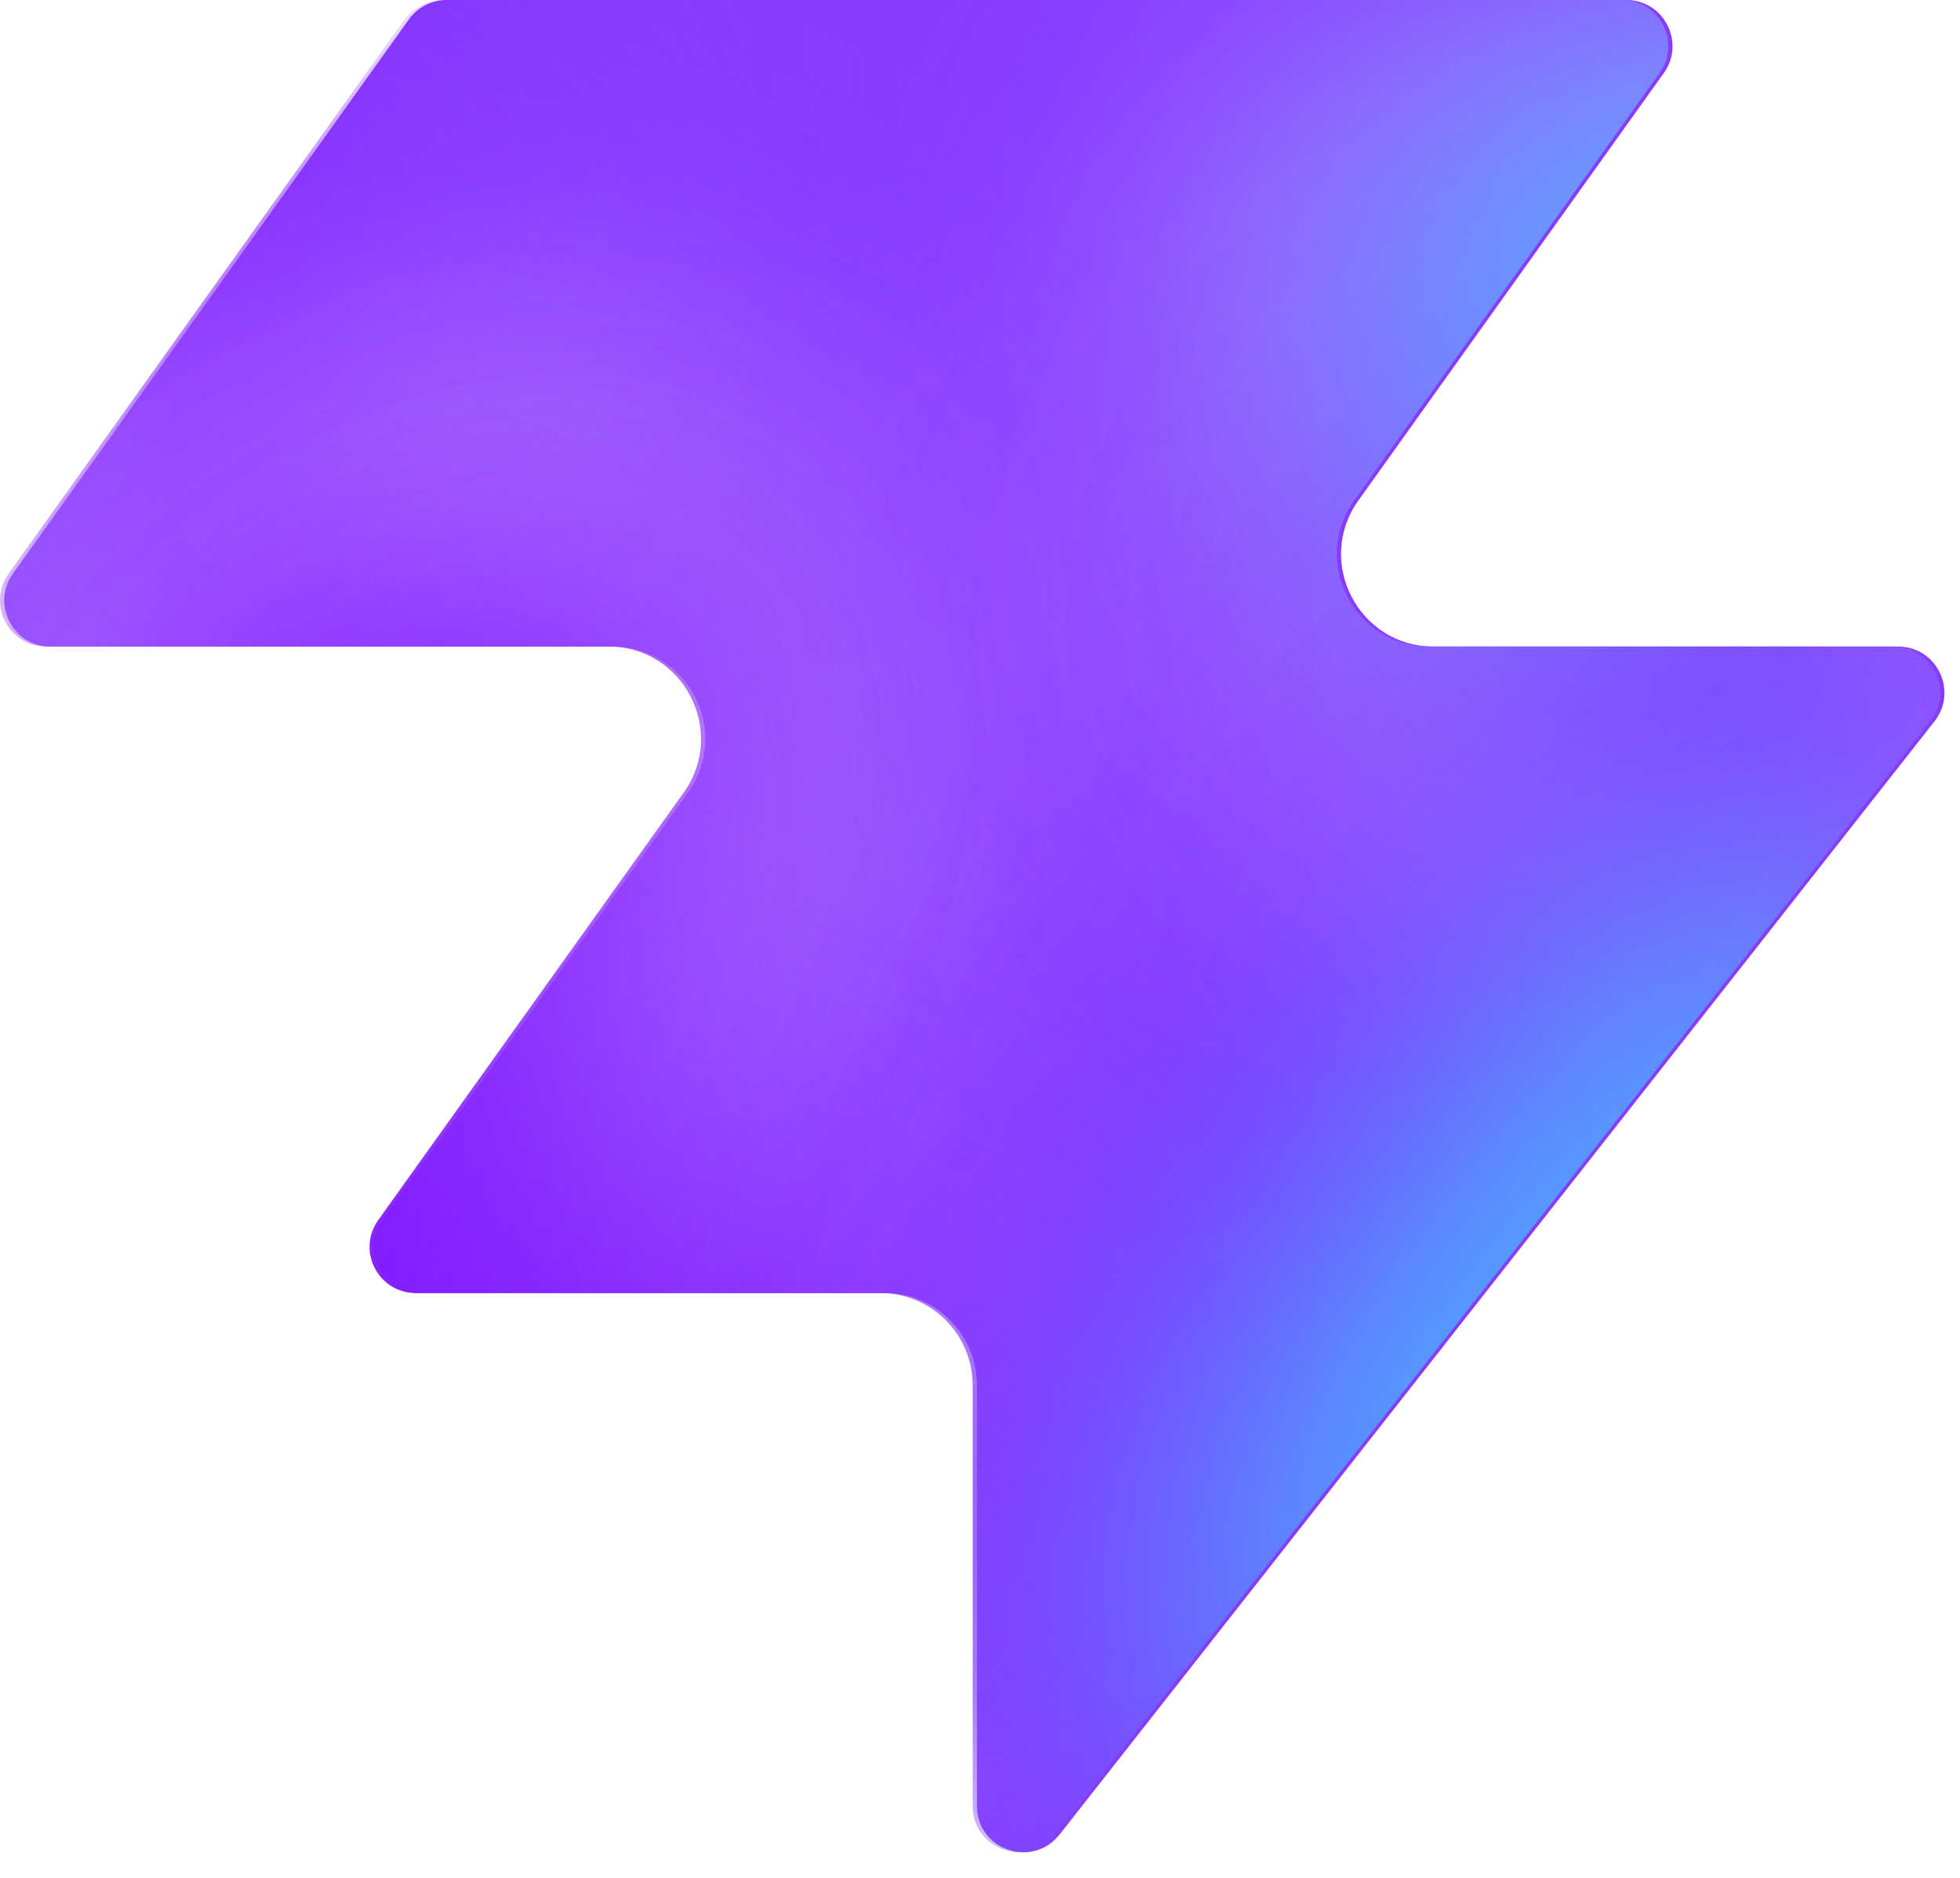
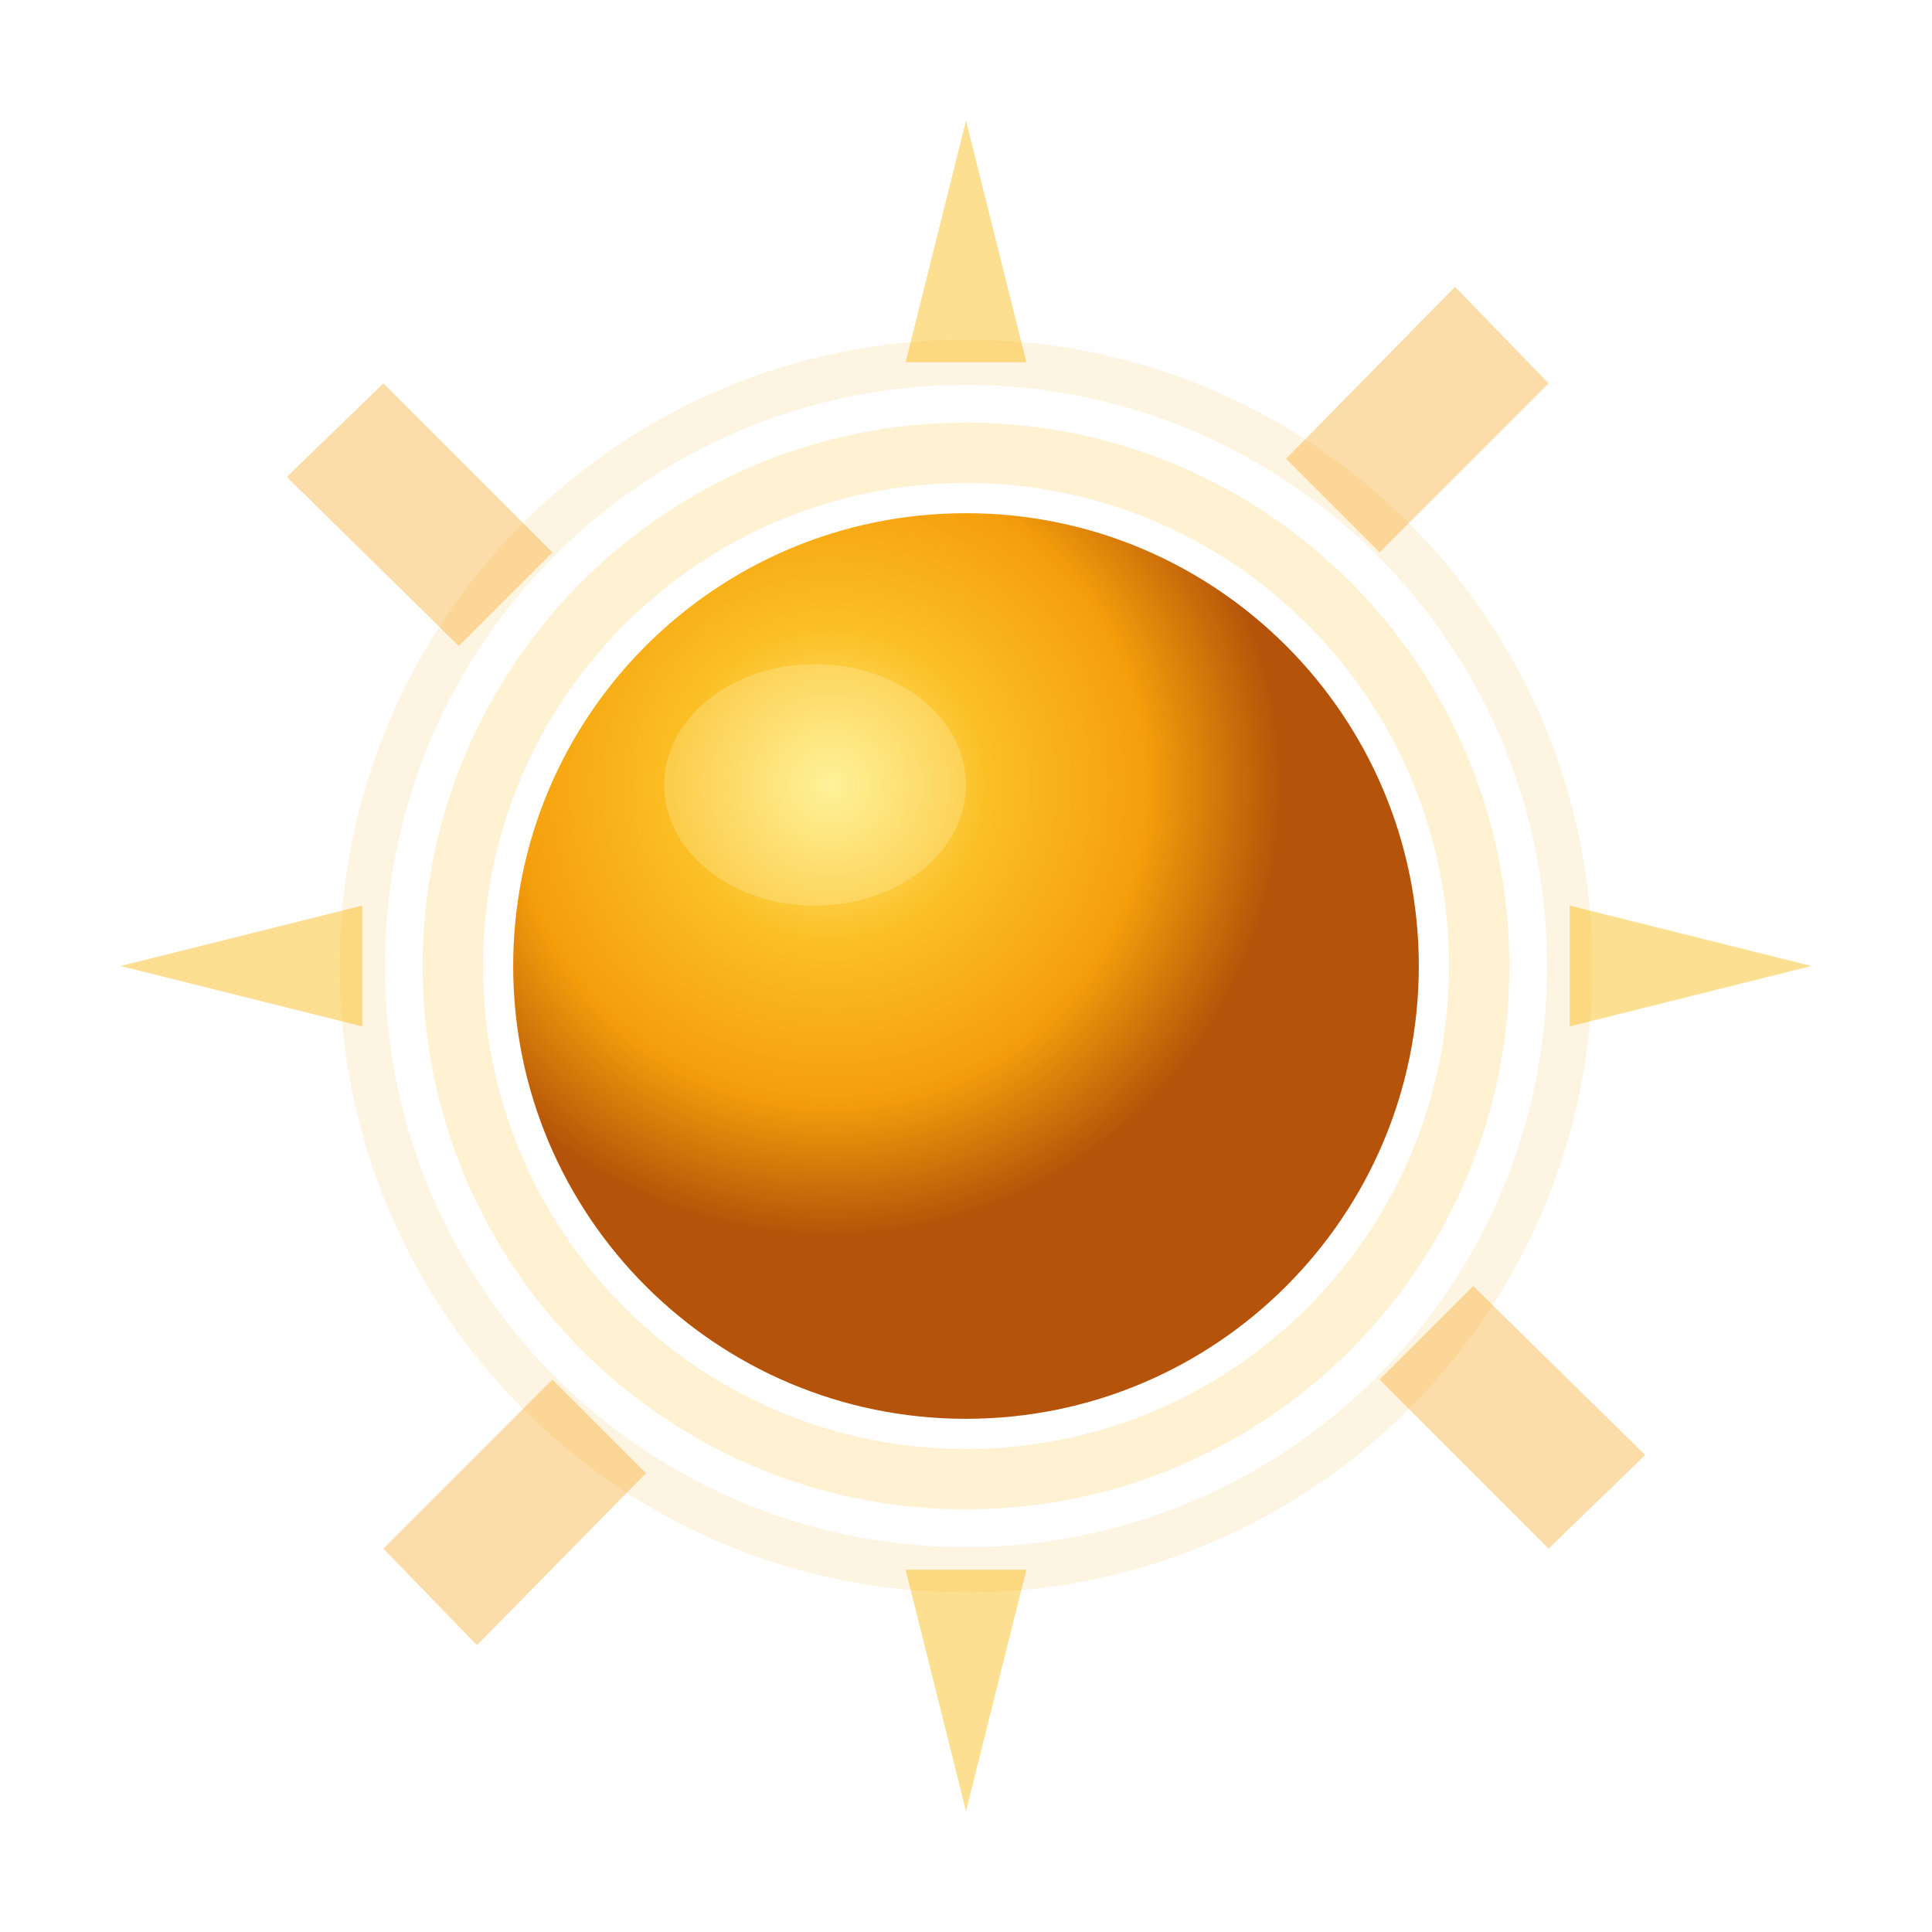
- <svg xmlns="http://www.w3.org/2000/svg" width="48" height="46" fill="none" viewBox="0 0 48 46">
-   <path fill="#863bff" d="M25.946 44.938c-.664.845-2.021.375-2.021-.698V33.937a2.26 2.26 0 0 0-2.262-2.262H10.287c-.92 0-1.456-1.04-.92-1.788l7.48-10.471c1.07-1.497 0-3.578-1.842-3.578H1.237c-.92 0-1.456-1.04-.92-1.788L10.013.474c.214-.297.556-.474.92-.474h28.894c.92 0 1.456 1.04.92 1.788l-7.48 10.471c-1.07 1.498 0 3.579 1.842 3.579h11.377c.943 0 1.473 1.088.89 1.83L25.947 44.94z" style="fill:#863bff;fill:color(display-p3 .525 .23 1);fill-opacity:1" />
-   <mask id="a" width="48" height="46" x="0" y="0" maskUnits="userSpaceOnUse" style="mask-type:alpha">
-     <path fill="#000" d="M25.842 44.938c-.664.844-2.021.375-2.021-.698V33.937a2.26 2.26 0 0 0-2.262-2.262H10.183c-.92 0-1.456-1.04-.92-1.788l7.48-10.471c1.07-1.498 0-3.579-1.842-3.579H1.133c-.92 0-1.456-1.04-.92-1.787L9.91.473c.214-.297.556-.474.92-.474h28.894c.92 0 1.456 1.04.92 1.788l-7.48 10.471c-1.07 1.498 0 3.578 1.842 3.578h11.377c.943 0 1.473 1.088.89 1.832L25.843 44.94z" style="fill:#000;fill-opacity:1" />
-   </mask>
-   <g mask="url(#a)">
-     <g filter="url(#b)">
-       <ellipse cx="5.508" cy="14.704" fill="#ede6ff" rx="5.508" ry="14.704" style="fill:#ede6ff;fill:color(display-p3 .927 .903 1);fill-opacity:1" transform="matrix(.00324 1 1 -.00324 -4.47 31.516)" />
-     </g>
-     <g filter="url(#c)">
-       <ellipse cx="10.399" cy="29.851" fill="#ede6ff" rx="10.399" ry="29.851" style="fill:#ede6ff;fill:color(display-p3 .927 .903 1);fill-opacity:1" transform="matrix(.00324 1 1 -.00324 -39.328 7.883)" />
-     </g>
-     <g filter="url(#d)">
-       <ellipse cx="5.508" cy="30.487" fill="#7e14ff" rx="5.508" ry="30.487" style="fill:#7e14ff;fill:color(display-p3 .492 .077 1);fill-opacity:1" transform="rotate(89.814 -25.913 -14.639)scale(1 -1)" />
-     </g>
-     <g filter="url(#e)">
-       <ellipse cx="5.508" cy="30.599" fill="#7e14ff" rx="5.508" ry="30.599" style="fill:#7e14ff;fill:color(display-p3 .492 .077 1);fill-opacity:1" transform="rotate(89.814 -32.644 -3.334)scale(1 -1)" />
-     </g>
-     <g filter="url(#f)">
-       <ellipse cx="5.508" cy="30.599" fill="#7e14ff" rx="5.508" ry="30.599" style="fill:#7e14ff;fill:color(display-p3 .492 .077 1);fill-opacity:1" transform="matrix(.00324 1 1 -.00324 -34.34 30.47)" />
-     </g>
-     <g filter="url(#g)">
-       <ellipse cx="14.072" cy="22.078" fill="#ede6ff" rx="14.072" ry="22.078" style="fill:#ede6ff;fill:color(display-p3 .927 .903 1);fill-opacity:1" transform="rotate(93.35 24.506 48.493)scale(-1 1)" />
-     </g>
-     <g filter="url(#h)">
-       <ellipse cx="3.47" cy="21.501" fill="#7e14ff" rx="3.47" ry="21.501" style="fill:#7e14ff;fill:color(display-p3 .492 .077 1);fill-opacity:1" transform="rotate(89.009 28.708 47.59)scale(-1 1)" />
-     </g>
-     <g filter="url(#i)">
-       <ellipse cx="3.47" cy="21.501" fill="#7e14ff" rx="3.47" ry="21.501" style="fill:#7e14ff;fill:color(display-p3 .492 .077 1);fill-opacity:1" transform="rotate(89.009 28.708 47.59)scale(-1 1)" />
-     </g>
-     <g filter="url(#j)">
-       <ellipse cx=".387" cy="8.972" fill="#7e14ff" rx="4.407" ry="29.108" style="fill:#7e14ff;fill:color(display-p3 .492 .077 1);fill-opacity:1" transform="rotate(39.51 .387 8.972)" />
-     </g>
-     <g filter="url(#k)">
-       <ellipse cx="47.523" cy="-6.092" fill="#7e14ff" rx="4.407" ry="29.108" style="fill:#7e14ff;fill:color(display-p3 .492 .077 1);fill-opacity:1" transform="rotate(37.892 47.523 -6.092)" />
-     </g>
-     <g filter="url(#l)">
-       <ellipse cx="41.412" cy="6.333" fill="#47bfff" rx="5.971" ry="9.665" style="fill:#47bfff;fill:color(display-p3 .28 .748 1);fill-opacity:1" transform="rotate(37.892 41.412 6.333)" />
-     </g>
-     <g filter="url(#m)">
-       <ellipse cx="-1.879" cy="38.332" fill="#7e14ff" rx="4.407" ry="29.108" style="fill:#7e14ff;fill:color(display-p3 .492 .077 1);fill-opacity:1" transform="rotate(37.892 -1.88 38.332)" />
-     </g>
-     <g filter="url(#n)">
-       <ellipse cx="-1.879" cy="38.332" fill="#7e14ff" rx="4.407" ry="29.108" style="fill:#7e14ff;fill:color(display-p3 .492 .077 1);fill-opacity:1" transform="rotate(37.892 -1.88 38.332)" />
-     </g>
-     <g filter="url(#o)">
-       <ellipse cx="35.651" cy="29.907" fill="#7e14ff" rx="4.407" ry="29.108" style="fill:#7e14ff;fill:color(display-p3 .492 .077 1);fill-opacity:1" transform="rotate(37.892 35.651 29.907)" />
-     </g>
-     <g filter="url(#p)">
-       <ellipse cx="38.418" cy="32.4" fill="#47bfff" rx="5.971" ry="15.297" style="fill:#47bfff;fill:color(display-p3 .28 .748 1);fill-opacity:1" transform="rotate(37.892 38.418 32.4)" />
-     </g>
+ <svg xmlns="http://www.w3.org/2000/svg" viewBox="0 0 64 64">
+   <defs>
+     <radialGradient id="sun-body" cx="35%" cy="30%">
+       <stop offset="0%" stop-color="#fef08a" />
+       <stop offset="35%" stop-color="#fbbf24" />
+       <stop offset="70%" stop-color="#f59e0b" />
+       <stop offset="100%" stop-color="#b45309" />
+     </radialGradient>
+   </defs>
+   <g>
+     <animateTransform attributeName="transform" type="rotate" from="0 32 32" to="360 32 32" dur="20s" repeatCount="indefinite" />
+     <path d="M32 4 L34 12 L30 12 Z" fill="#fbbf24" opacity="0.5" />
+     <path d="M32 60 L34 52 L30 52 Z" fill="#fbbf24" opacity="0.5" />
+     <path d="M4 32 L12 34 L12 30 Z" fill="#fbbf24" opacity="0.5" />
+     <path d="M60 32 L52 34 L52 30 Z" fill="#fbbf24" opacity="0.5" />
+     <path d="M12.7 12.7 L18.3 18.3 L15.2 21.4 L9.5 15.8 Z" fill="#f59e0b" opacity="0.35" />
+     <path d="M51.3 51.3 L45.7 45.7 L48.8 42.6 L54.5 48.2 Z" fill="#f59e0b" opacity="0.35" />
+     <path d="M12.7 51.3 L18.3 45.7 L21.4 48.8 L15.8 54.5 Z" fill="#f59e0b" opacity="0.35" />
+     <path d="M51.3 12.7 L45.7 18.3 L42.6 15.2 L48.2 9.5 Z" fill="#f59e0b" opacity="0.35" />
  </g>
-   <defs>
-     <filter id="b" width="60.045" height="41.654" x="-19.77" y="16.149" color-interpolation-filters="sRGB" filterUnits="userSpaceOnUse">
-       <feFlood flood-opacity="0" result="BackgroundImageFix" />
-       <feBlend in="SourceGraphic" in2="BackgroundImageFix" result="shape" />
-       <feGaussianBlur result="effect1_foregroundBlur_2002_17158" stdDeviation="7.659" />
-     </filter>
-     <filter id="c" width="90.34" height="51.437" x="-54.613" y="-7.533" color-interpolation-filters="sRGB" filterUnits="userSpaceOnUse">
-       <feFlood flood-opacity="0" result="BackgroundImageFix" />
-       <feBlend in="SourceGraphic" in2="BackgroundImageFix" result="shape" />
-       <feGaussianBlur result="effect1_foregroundBlur_2002_17158" stdDeviation="7.659" />
-     </filter>
-     <filter id="d" width="79.355" height="29.4" x="-49.64" y="2.03" color-interpolation-filters="sRGB" filterUnits="userSpaceOnUse">
-       <feFlood flood-opacity="0" result="BackgroundImageFix" />
-       <feBlend in="SourceGraphic" in2="BackgroundImageFix" result="shape" />
-       <feGaussianBlur result="effect1_foregroundBlur_2002_17158" stdDeviation="4.596" />
-     </filter>
-     <filter id="e" width="79.579" height="29.4" x="-45.045" y="20.029" color-interpolation-filters="sRGB" filterUnits="userSpaceOnUse">
-       <feFlood flood-opacity="0" result="BackgroundImageFix" />
-       <feBlend in="SourceGraphic" in2="BackgroundImageFix" result="shape" />
-       <feGaussianBlur result="effect1_foregroundBlur_2002_17158" stdDeviation="4.596" />
-     </filter>
-     <filter id="f" width="79.579" height="29.4" x="-43.513" y="21.178" color-interpolation-filters="sRGB" filterUnits="userSpaceOnUse">
-       <feFlood flood-opacity="0" result="BackgroundImageFix" />
-       <feBlend in="SourceGraphic" in2="BackgroundImageFix" result="shape" />
-       <feGaussianBlur result="effect1_foregroundBlur_2002_17158" stdDeviation="4.596" />
-     </filter>
-     <filter id="g" width="74.749" height="58.852" x="15.756" y="-17.901" color-interpolation-filters="sRGB" filterUnits="userSpaceOnUse">
-       <feFlood flood-opacity="0" result="BackgroundImageFix" />
-       <feBlend in="SourceGraphic" in2="BackgroundImageFix" result="shape" />
-       <feGaussianBlur result="effect1_foregroundBlur_2002_17158" stdDeviation="7.659" />
-     </filter>
-     <filter id="h" width="61.377" height="25.362" x="23.548" y="2.284" color-interpolation-filters="sRGB" filterUnits="userSpaceOnUse">
-       <feFlood flood-opacity="0" result="BackgroundImageFix" />
-       <feBlend in="SourceGraphic" in2="BackgroundImageFix" result="shape" />
-       <feGaussianBlur result="effect1_foregroundBlur_2002_17158" stdDeviation="4.596" />
-     </filter>
-     <filter id="i" width="61.377" height="25.362" x="23.548" y="2.284" color-interpolation-filters="sRGB" filterUnits="userSpaceOnUse">
-       <feFlood flood-opacity="0" result="BackgroundImageFix" />
-       <feBlend in="SourceGraphic" in2="BackgroundImageFix" result="shape" />
-       <feGaussianBlur result="effect1_foregroundBlur_2002_17158" stdDeviation="4.596" />
-     </filter>
-     <filter id="j" width="56.045" height="63.649" x="-27.636" y="-22.853" color-interpolation-filters="sRGB" filterUnits="userSpaceOnUse">
-       <feFlood flood-opacity="0" result="BackgroundImageFix" />
-       <feBlend in="SourceGraphic" in2="BackgroundImageFix" result="shape" />
-       <feGaussianBlur result="effect1_foregroundBlur_2002_17158" stdDeviation="4.596" />
-     </filter>
-     <filter id="k" width="54.814" height="64.646" x="20.116" y="-38.415" color-interpolation-filters="sRGB" filterUnits="userSpaceOnUse">
-       <feFlood flood-opacity="0" result="BackgroundImageFix" />
-       <feBlend in="SourceGraphic" in2="BackgroundImageFix" result="shape" />
-       <feGaussianBlur result="effect1_foregroundBlur_2002_17158" stdDeviation="4.596" />
-     </filter>
-     <filter id="l" width="33.541" height="35.313" x="24.641" y="-11.323" color-interpolation-filters="sRGB" filterUnits="userSpaceOnUse">
-       <feFlood flood-opacity="0" result="BackgroundImageFix" />
-       <feBlend in="SourceGraphic" in2="BackgroundImageFix" result="shape" />
-       <feGaussianBlur result="effect1_foregroundBlur_2002_17158" stdDeviation="4.596" />
-     </filter>
-     <filter id="m" width="54.814" height="64.646" x="-29.286" y="6.009" color-interpolation-filters="sRGB" filterUnits="userSpaceOnUse">
-       <feFlood flood-opacity="0" result="BackgroundImageFix" />
-       <feBlend in="SourceGraphic" in2="BackgroundImageFix" result="shape" />
-       <feGaussianBlur result="effect1_foregroundBlur_2002_17158" stdDeviation="4.596" />
-     </filter>
-     <filter id="n" width="54.814" height="64.646" x="-29.286" y="6.009" color-interpolation-filters="sRGB" filterUnits="userSpaceOnUse">
-       <feFlood flood-opacity="0" result="BackgroundImageFix" />
-       <feBlend in="SourceGraphic" in2="BackgroundImageFix" result="shape" />
-       <feGaussianBlur result="effect1_foregroundBlur_2002_17158" stdDeviation="4.596" />
-     </filter>
-     <filter id="o" width="54.814" height="64.646" x="8.244" y="-2.416" color-interpolation-filters="sRGB" filterUnits="userSpaceOnUse">
-       <feFlood flood-opacity="0" result="BackgroundImageFix" />
-       <feBlend in="SourceGraphic" in2="BackgroundImageFix" result="shape" />
-       <feGaussianBlur result="effect1_foregroundBlur_2002_17158" stdDeviation="4.596" />
-     </filter>
-     <filter id="p" width="39.409" height="43.623" x="18.713" y="10.588" color-interpolation-filters="sRGB" filterUnits="userSpaceOnUse">
-       <feFlood flood-opacity="0" result="BackgroundImageFix" />
-       <feBlend in="SourceGraphic" in2="BackgroundImageFix" result="shape" />
-       <feGaussianBlur result="effect1_foregroundBlur_2002_17158" stdDeviation="4.596" />
-     </filter>
-   </defs>
+   <circle cx="32" cy="32" r="17" fill="none" stroke="#fbbf24" stroke-width="2" opacity="0.2">
+     <animate attributeName="r" values="17;19;17" dur="3s" repeatCount="indefinite" />
+     <animate attributeName="opacity" values="0.2;0.35;0.2" dur="3s" repeatCount="indefinite" />
+   </circle>
+   <circle cx="32" cy="32" r="20" fill="none" stroke="#f59e0b" stroke-width="1.5" opacity="0.12">
+     <animate attributeName="r" values="20;23;20" dur="4s" repeatCount="indefinite" />
+   </circle>
+   <circle cx="32" cy="32" r="15" fill="url(#sun-body)">
+     <animate attributeName="r" values="15;15.5;15" dur="3s" repeatCount="indefinite" />
+   </circle>
+   <ellipse cx="27" cy="26" rx="5" ry="4" fill="#fef9c3" opacity="0.25" />
</svg>
